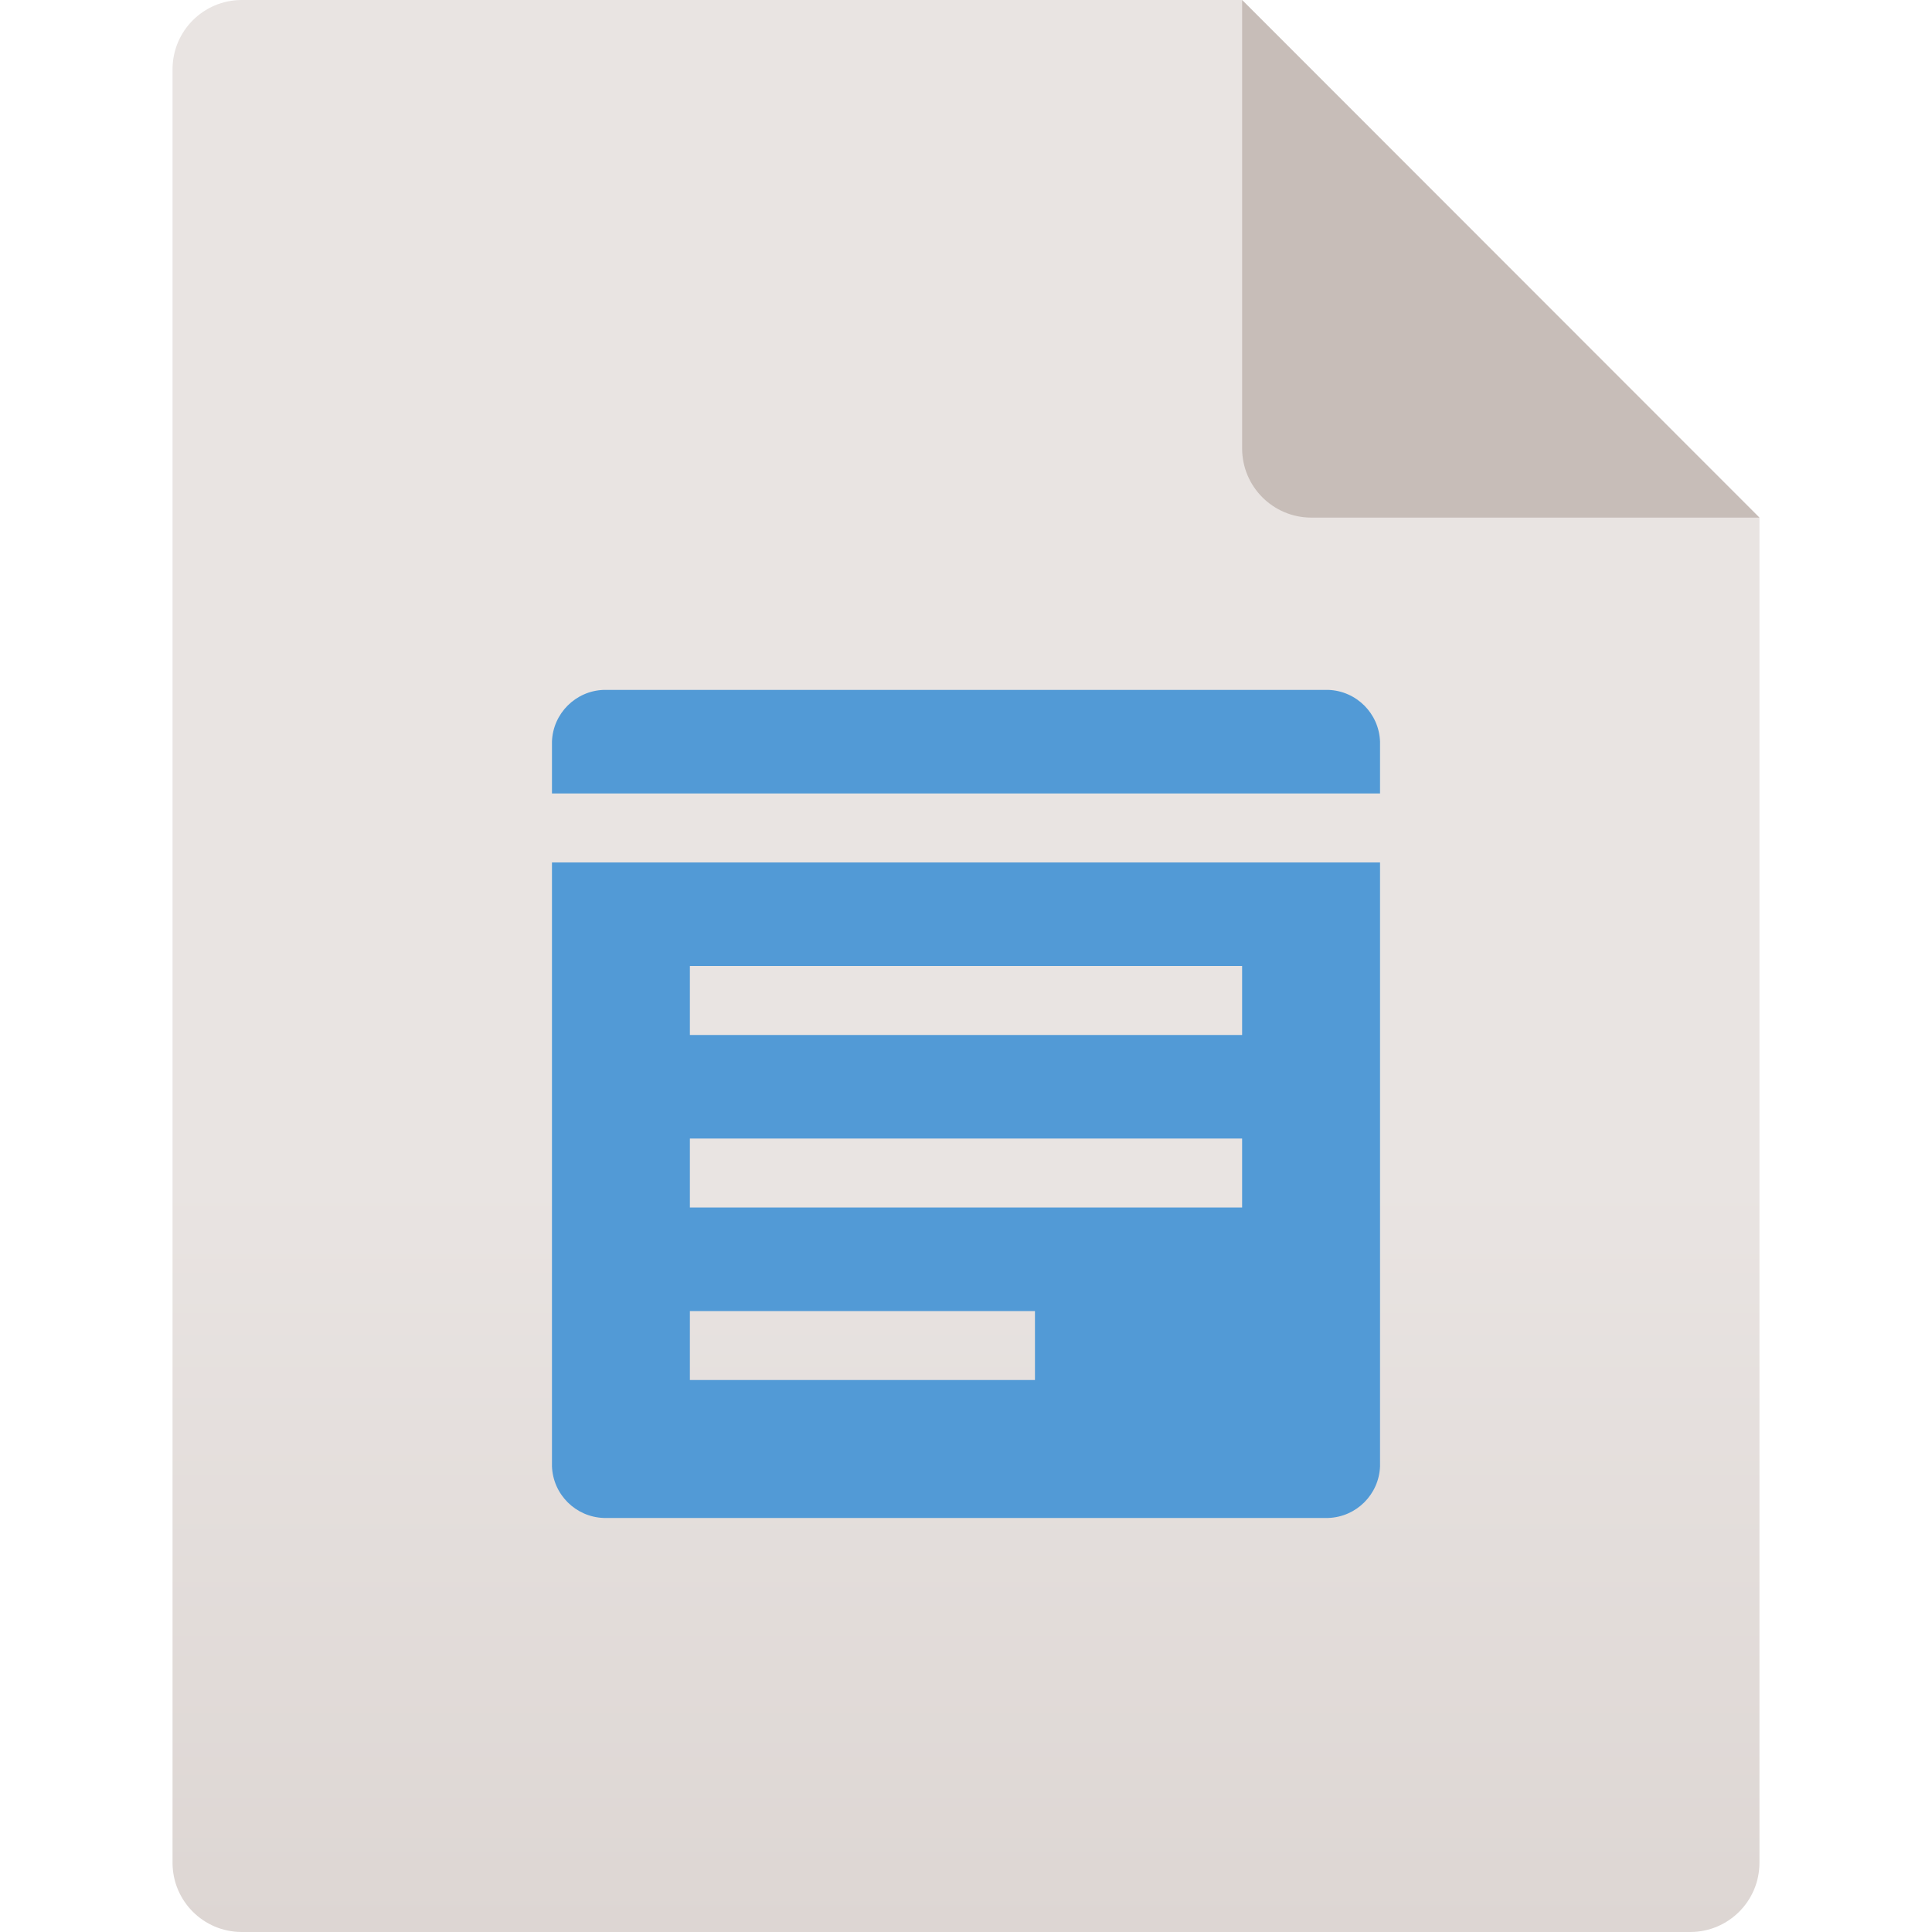
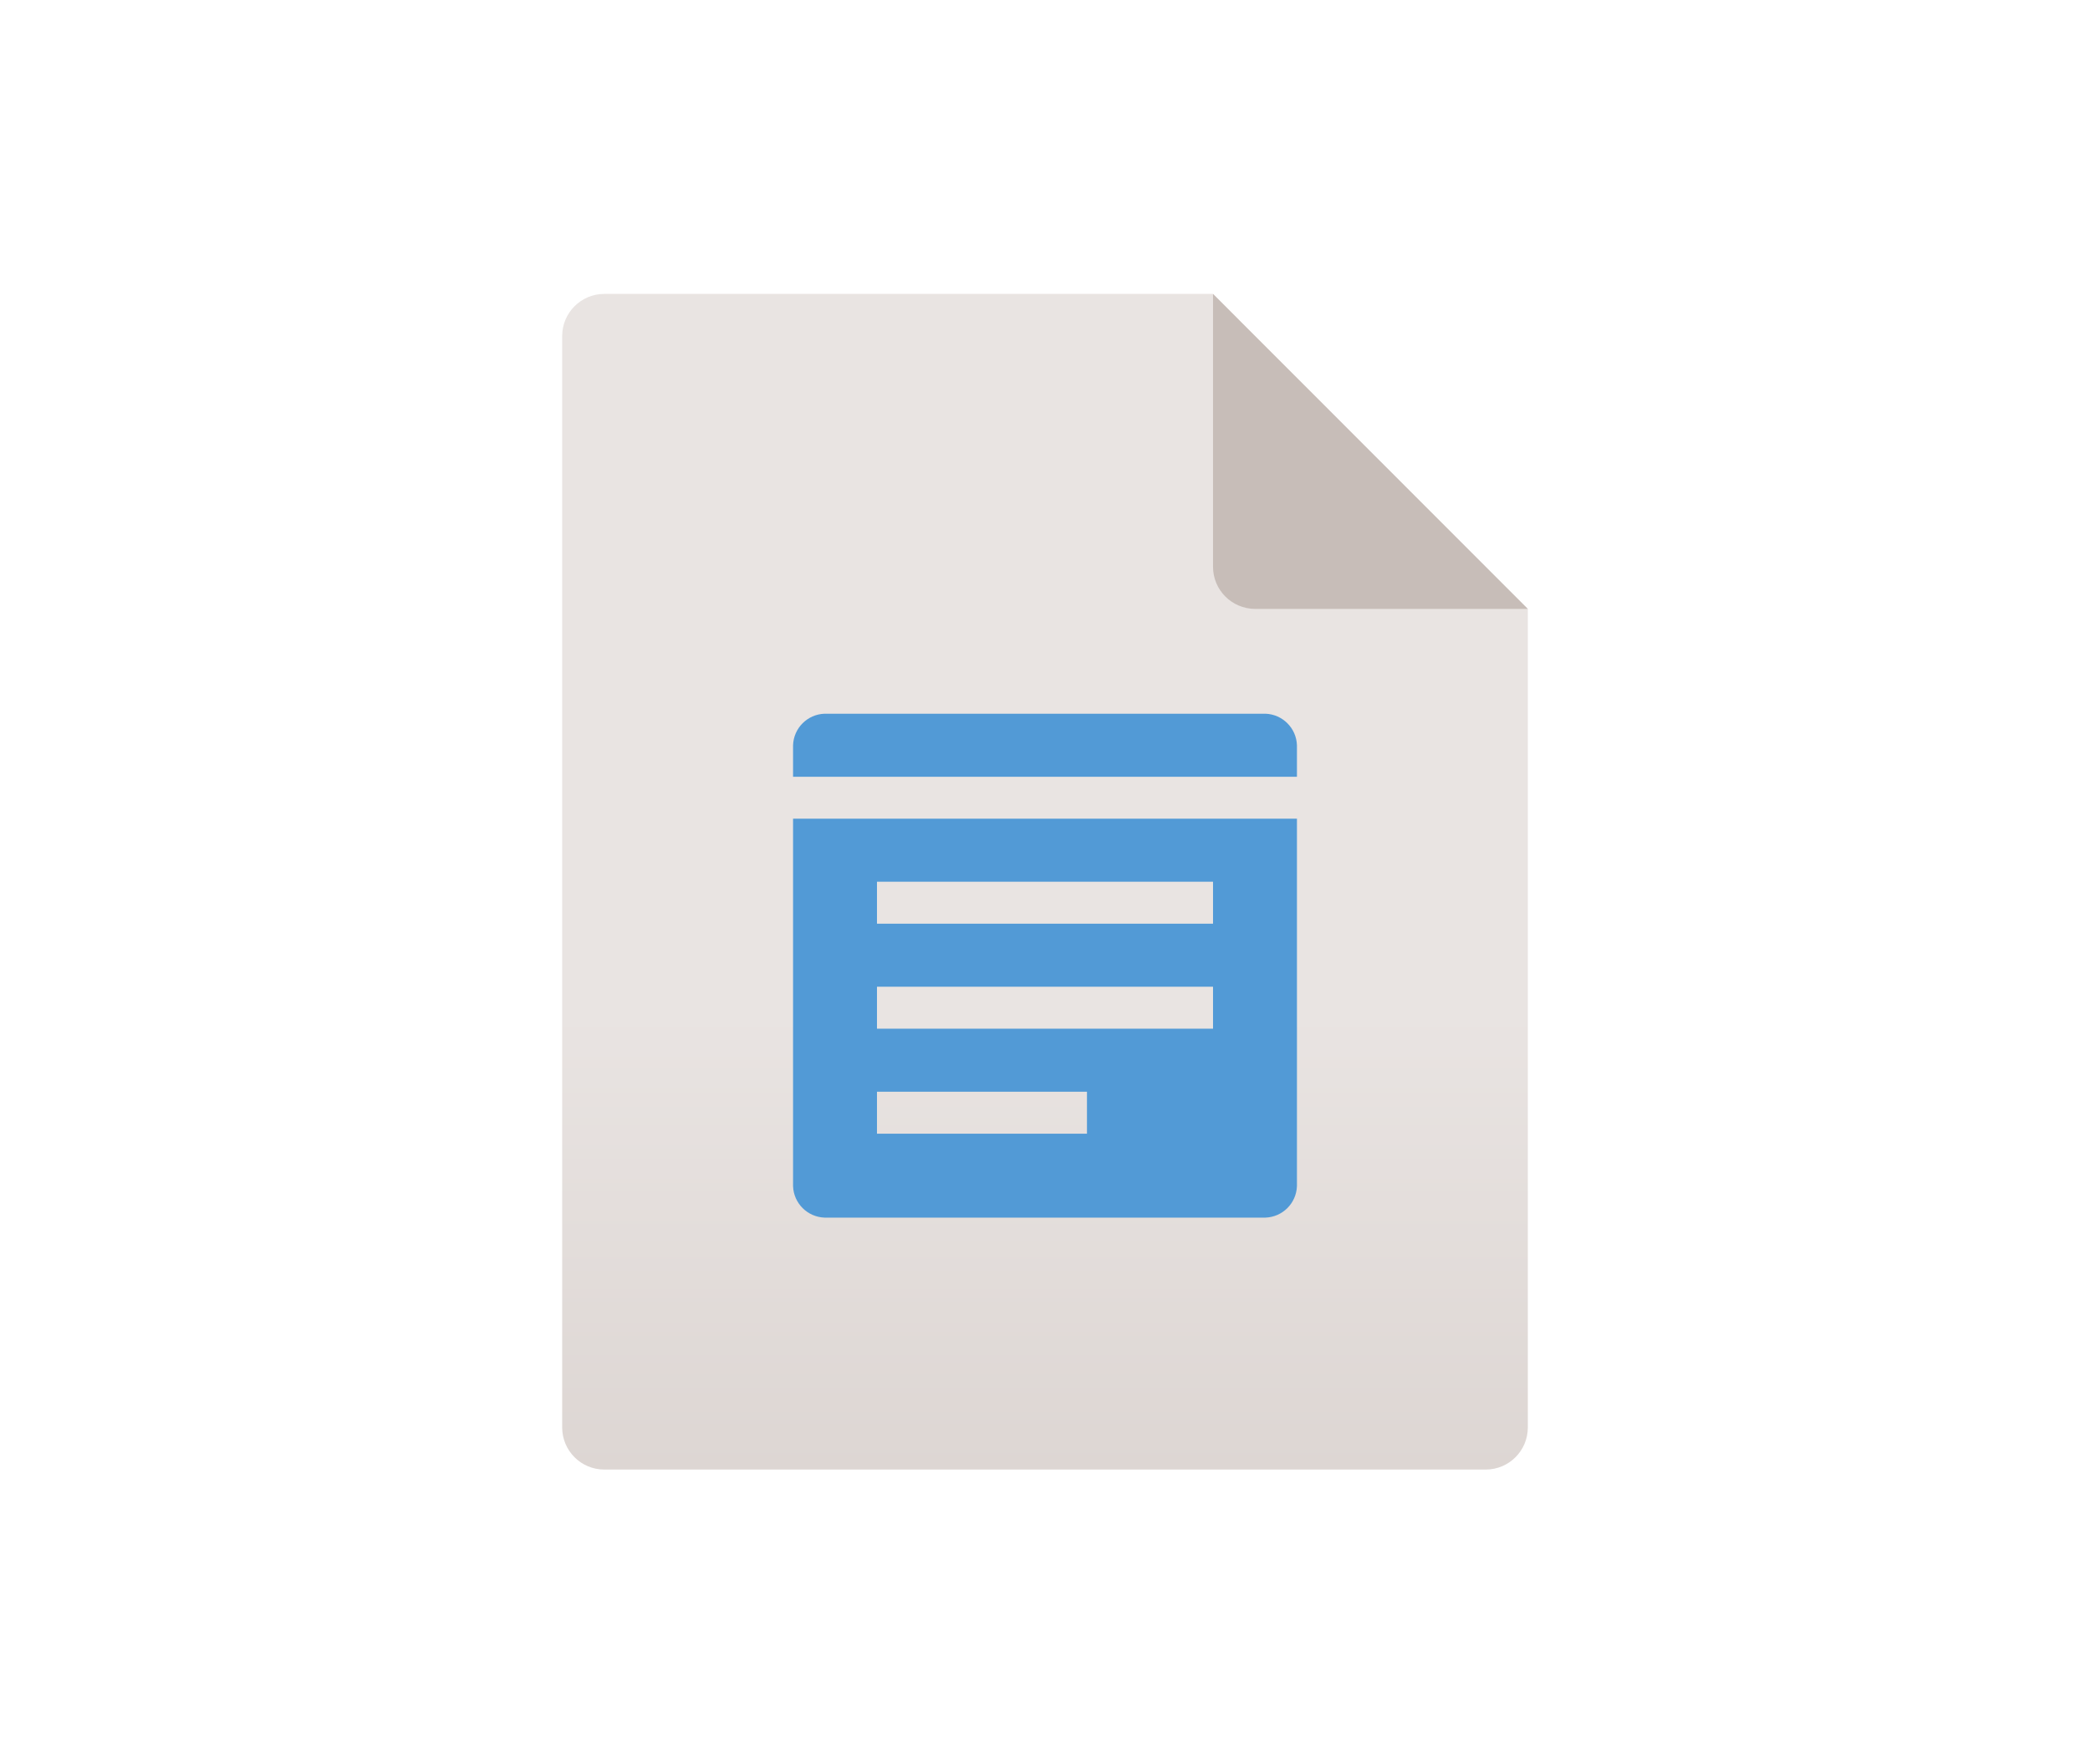
- <svg xmlns="http://www.w3.org/2000/svg" id="Ebene_1" data-name="Ebene 1" viewBox="0 0 72 72">
+ <svg xmlns="http://www.w3.org/2000/svg" id="Ebene_1" data-name="Ebene 1" viewBox="0 0 128 108">
  <defs>
    <style>.cls-1{fill:url(#Unbenannter_Verlauf_25);}.cls-2{fill:#b9ada7;isolation:isolate;opacity:0.7;}.cls-3{fill:#529ad6;}</style>
-     <linearGradient id="Unbenannter_Verlauf_25" x1="-162.95" y1="-150.55" x2="-162.95" y2="-222.55" gradientTransform="translate(198.95 222.55)" gradientUnits="userSpaceOnUse">
+     <linearGradient id="Unbenannter_Verlauf_25" x1="-134.95" y1="-132.55" x2="-134.95" y2="-204.55" gradientTransform="translate(198.95 222.55)" gradientUnits="userSpaceOnUse">
      <stop offset="0" stop-color="#ddd6d3" />
      <stop offset="0.39" stop-color="#e9e4e2" />
      <stop offset="1" stop-color="#e9e4e2" />
    </linearGradient>
  </defs>
-   <path class="cls-1" d="M65.57,19.29V69.43A2.58,2.58,0,0,1,63,72H9a2.58,2.58,0,0,1-2.57-2.57V2.57A2.58,2.58,0,0,1,9,0H46.29Z" />
-   <path class="cls-2" d="M65.57,19.29H48.86a2.58,2.58,0,0,1-2.57-2.58V0Z" />
-   <path class="cls-3" d="M49.5,25.71h-27a2,2,0,0,0-1.93,1.93v1.93H51.43V27.64A2,2,0,0,0,49.5,25.71ZM20.57,54.64a2,2,0,0,0,1.93,1.93h27a2,2,0,0,0,1.93-1.93V32.14H20.57v22.5ZM25.71,36H46.29v2.57H25.71Zm0,6.43H46.29V45H25.71Zm0,6.43H38.57v2.57H25.71Z" />
+   <path class="cls-1" d="M93.57,37.29V87.43A2.58,2.58,0,0,1,91,90H37a2.58,2.58,0,0,1-2.57-2.57V20.57A2.58,2.58,0,0,1,37,18H74.29Z" />
+   <path class="cls-2" d="M93.57,37.29H76.86a2.58,2.58,0,0,1-2.57-2.58V18Z" />
+   <path class="cls-3" d="M77.5,43.71h-27a2,2,0,0,0-1.93,1.93v1.93H79.43V45.64A2,2,0,0,0,77.5,43.71ZM48.57,72.64a2,2,0,0,0,1.93,1.93h27a2,2,0,0,0,1.93-1.93V50.14H48.57v22.5ZM53.71,54H74.29v2.57H53.71Zm0,6.43H74.29V63H53.71Zm0,6.43H66.57v2.57H53.71Z" />
</svg>
